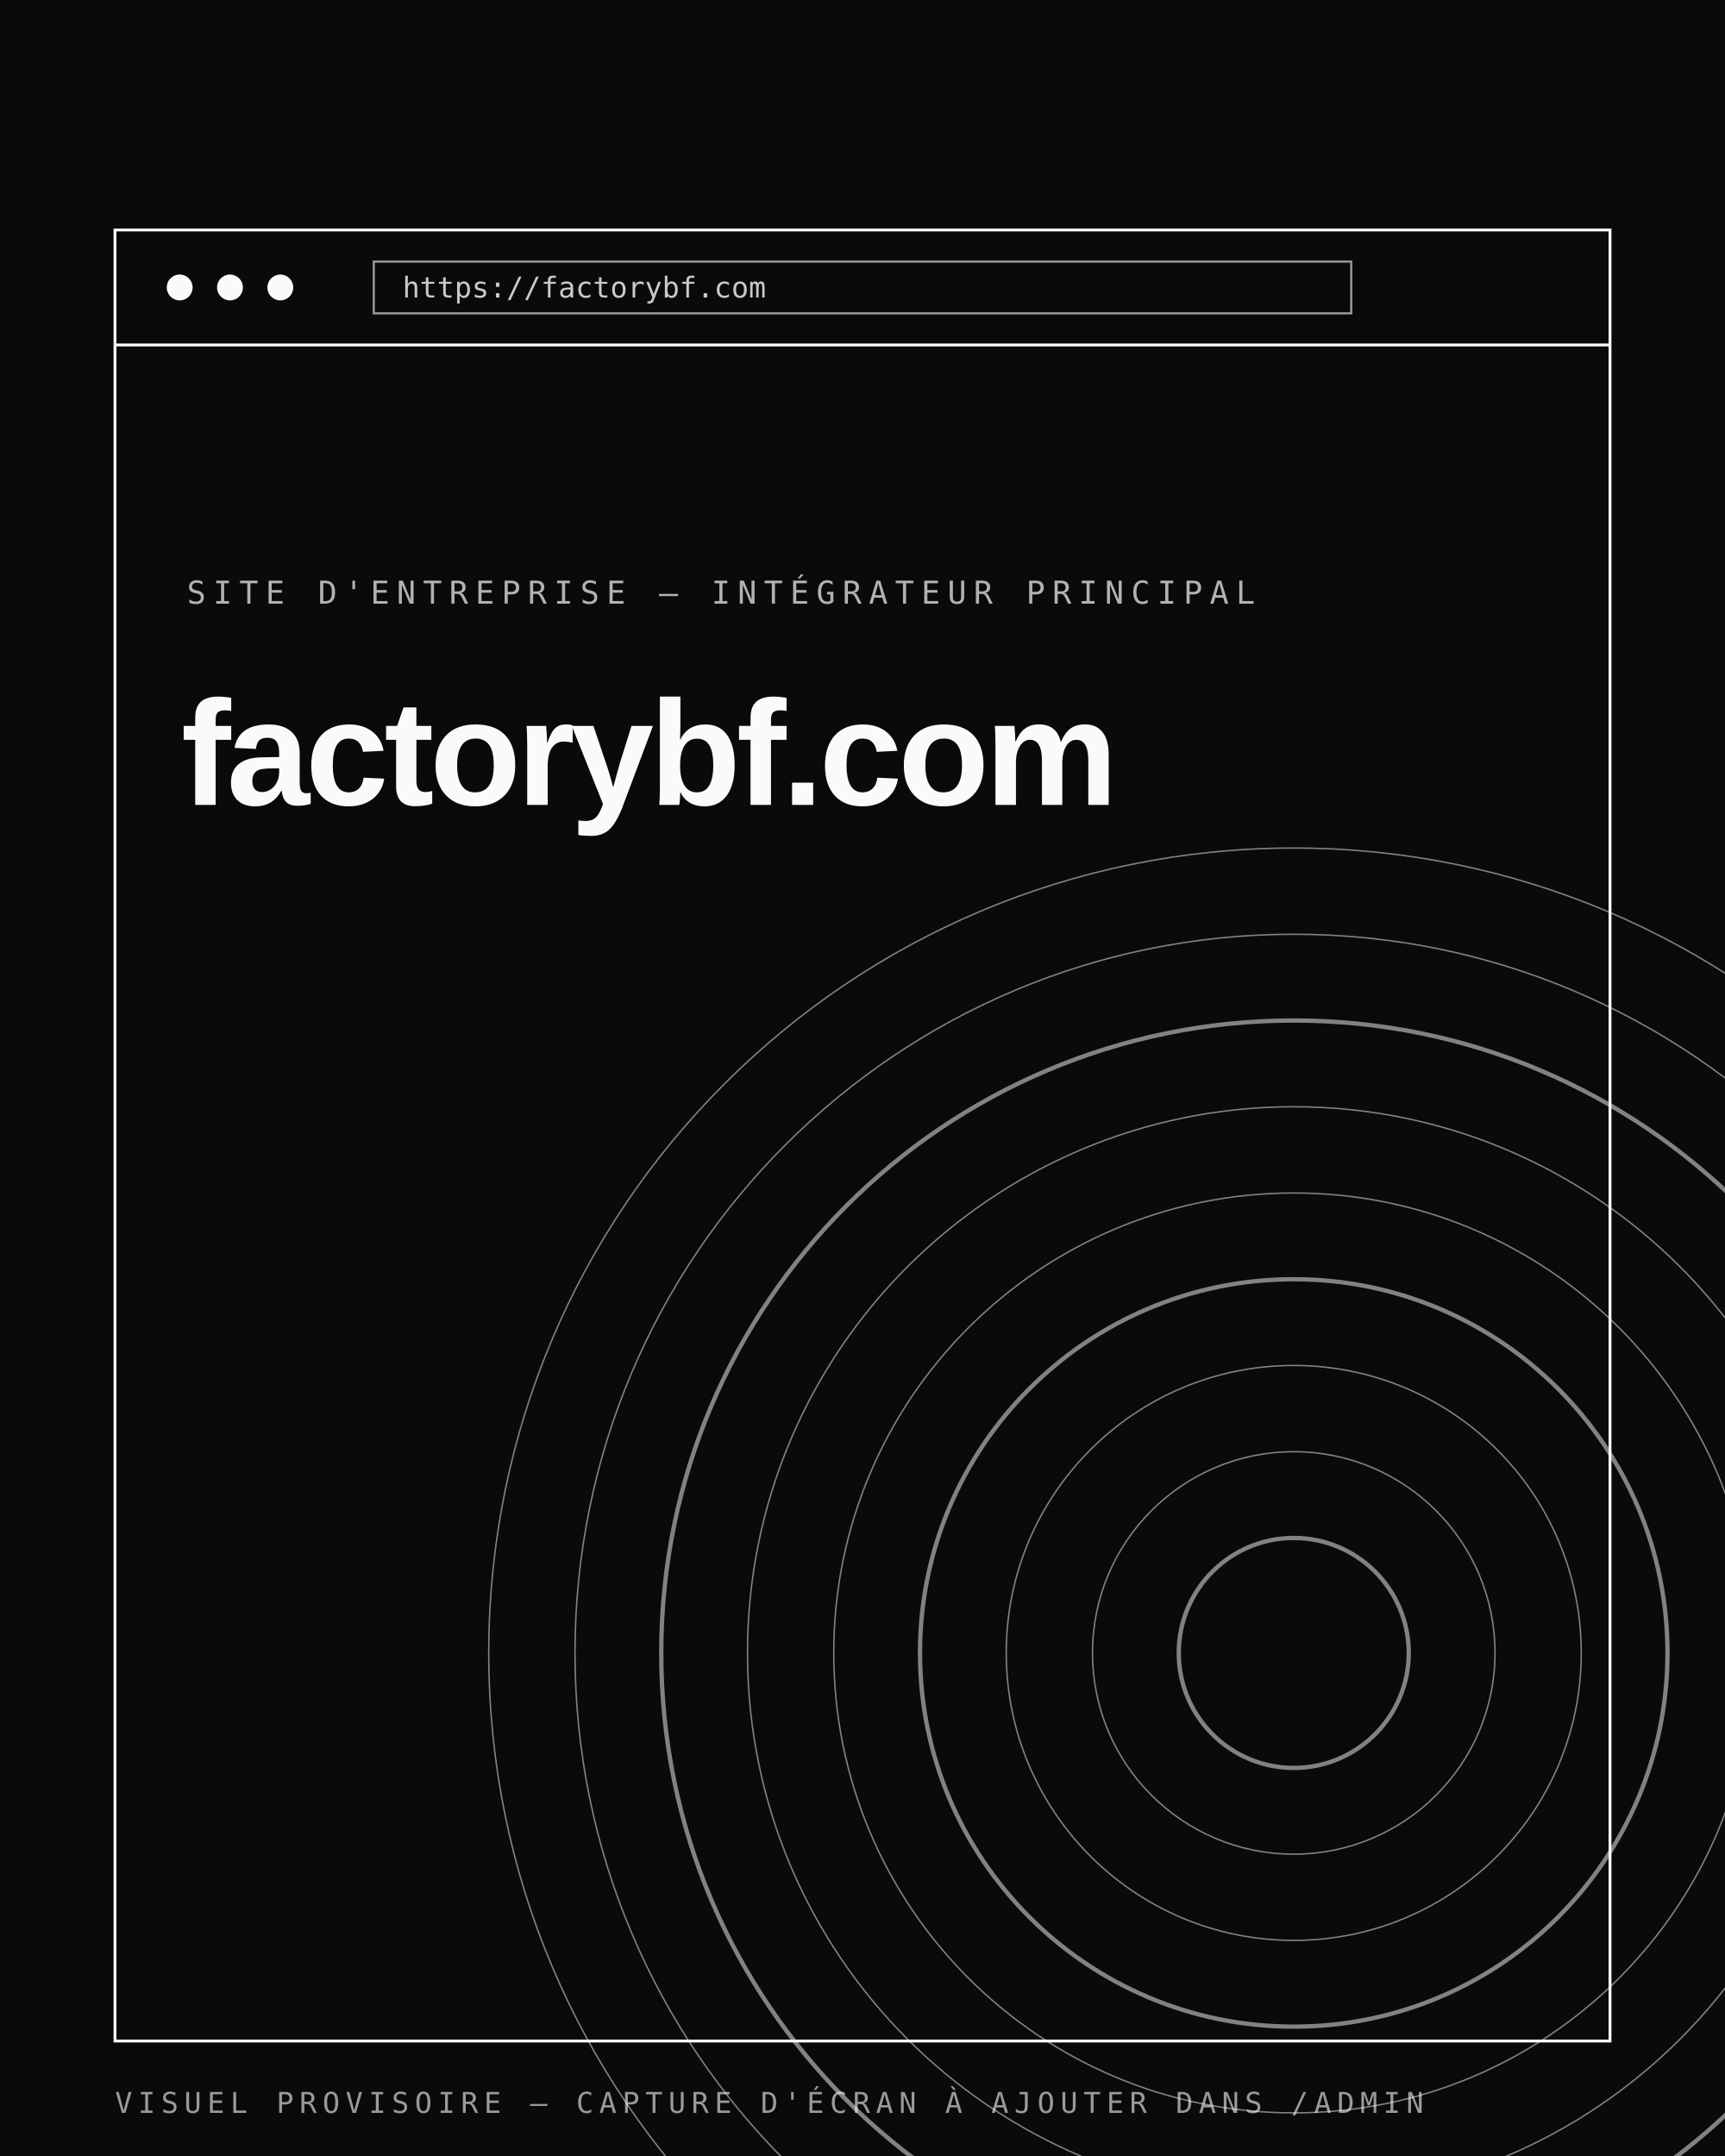
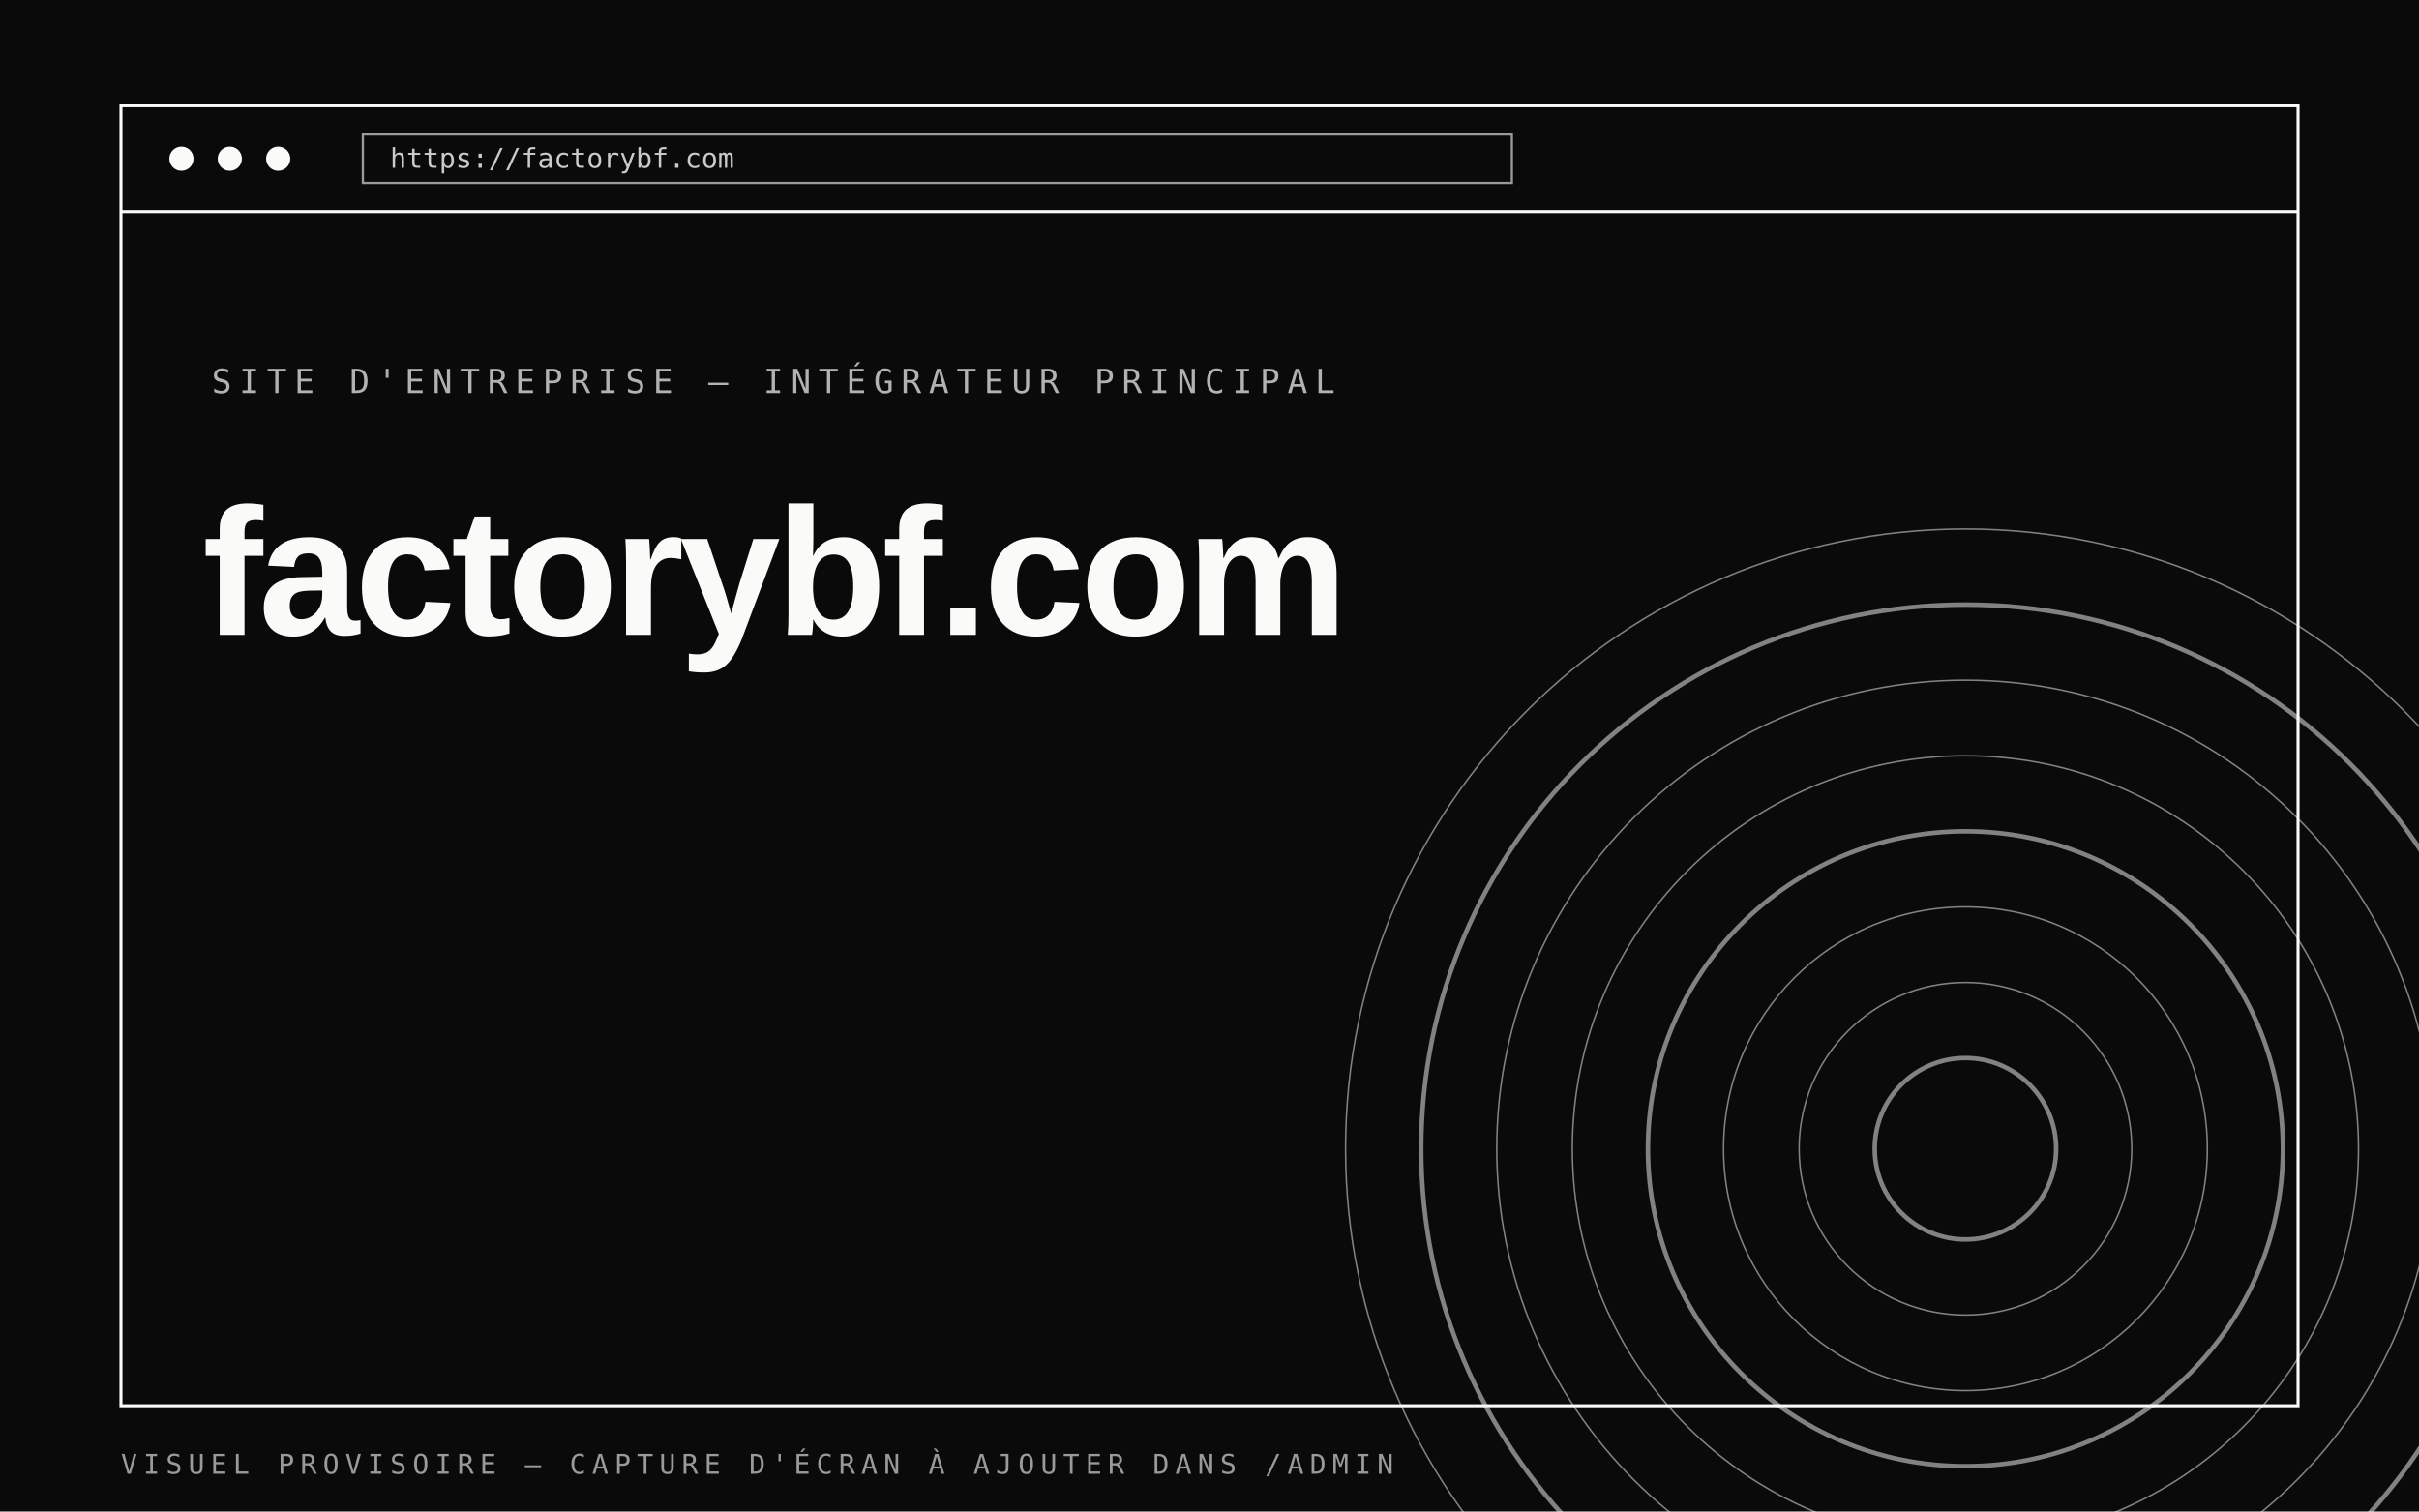
- <svg xmlns="http://www.w3.org/2000/svg" viewBox="0 0 1200 1500" width="1200" height="1500">
-   <rect width="1200" height="1500" fill="#0a0a0a" />
+ <svg xmlns="http://www.w3.org/2000/svg" viewBox="0 0 1600 1000" width="1600" height="1000">
+   <rect width="1600" height="1000" fill="#0a0a0a" />
  <g fill="none" stroke="#fafaf8" stroke-width="2">
-     <rect x="80" y="160" width="1040" height="1260" />
-     <line x1="80" y1="240" x2="1120" y2="240" />
+     <rect x="80" y="70" width="1440" height="860" />
+     <line x1="80" y1="140" x2="1520" y2="140" />
  </g>
  <g fill="#fafaf8">
-     <circle cx="125" cy="200" r="9" />
-     <circle cx="160" cy="200" r="9" />
-     <circle cx="195" cy="200" r="9" />
+     <circle cx="120" cy="105" r="8" />
+     <circle cx="152" cy="105" r="8" />
+     <circle cx="184" cy="105" r="8" />
  </g>
-   <rect x="260" y="182" width="680" height="36" fill="none" stroke="#fafaf8" stroke-width="1.5" opacity=".6" />
-   <text x="280" y="207" font-family="monospace" font-size="20" fill="#fafaf8" opacity=".8">https://factorybf.com</text>
-   <text x="130" y="420" font-family="monospace" font-size="22" letter-spacing="5" fill="#fafaf8" opacity=".7">SITE D'ENTREPRISE — INTÉGRATEUR PRINCIPAL</text>
-   <text x="126" y="560" font-family="Arial, Helvetica, sans-serif" font-weight="700" font-size="104" letter-spacing="-3" fill="#fafaf8">factorybf.com</text>
-   <circle cx="900" cy="1150" r="80" fill="none" stroke="#fafaf8" stroke-width="3" opacity=".5" />
-   <circle cx="900" cy="1150" r="140" fill="none" stroke="#fafaf8" stroke-width="1" opacity=".5" />
-   <circle cx="900" cy="1150" r="200" fill="none" stroke="#fafaf8" stroke-width="1" opacity=".5" />
-   <circle cx="900" cy="1150" r="260" fill="none" stroke="#fafaf8" stroke-width="3" opacity=".5" />
-   <circle cx="900" cy="1150" r="320" fill="none" stroke="#fafaf8" stroke-width="1" opacity=".5" />
-   <circle cx="900" cy="1150" r="380" fill="none" stroke="#fafaf8" stroke-width="1" opacity=".5" />
-   <circle cx="900" cy="1150" r="440" fill="none" stroke="#fafaf8" stroke-width="3" opacity=".5" />
-   <circle cx="900" cy="1150" r="500" fill="none" stroke="#fafaf8" stroke-width="1" opacity=".5" />
-   <circle cx="900" cy="1150" r="560" fill="none" stroke="#fafaf8" stroke-width="1" opacity=".5" />
-   <text x="80" y="1470" font-family="monospace" font-size="20" letter-spacing="4" fill="#fafaf8" opacity=".6">VISUEL PROVISOIRE — CAPTURE D'ÉCRAN À AJOUTER DANS /ADMIN</text>
+   <rect x="240" y="89" width="760" height="32" fill="none" stroke="#fafaf8" stroke-width="1.5" opacity=".6" />
+   <text x="258" y="111" font-family="monospace" font-size="18" fill="#fafaf8" opacity=".8">https://factorybf.com</text>
+   <text x="140" y="260" font-family="monospace" font-size="22" letter-spacing="5" fill="#fafaf8" opacity=".7">SITE D'ENTREPRISE — INTÉGRATEUR PRINCIPAL</text>
+   <text x="134" y="420" font-family="Arial, Helvetica, sans-serif" font-weight="700" font-size="120" letter-spacing="-3" fill="#fafaf8">factorybf.com</text>
+   <circle cx="1300" cy="760" r="60" fill="none" stroke="#fafaf8" stroke-width="3" opacity=".5" />
+   <circle cx="1300" cy="760" r="110" fill="none" stroke="#fafaf8" stroke-width="1" opacity=".5" />
+   <circle cx="1300" cy="760" r="160" fill="none" stroke="#fafaf8" stroke-width="1" opacity=".5" />
+   <circle cx="1300" cy="760" r="210" fill="none" stroke="#fafaf8" stroke-width="3" opacity=".5" />
+   <circle cx="1300" cy="760" r="260" fill="none" stroke="#fafaf8" stroke-width="1" opacity=".5" />
+   <circle cx="1300" cy="760" r="310" fill="none" stroke="#fafaf8" stroke-width="1" opacity=".5" />
+   <circle cx="1300" cy="760" r="360" fill="none" stroke="#fafaf8" stroke-width="3" opacity=".5" />
+   <circle cx="1300" cy="760" r="410" fill="none" stroke="#fafaf8" stroke-width="1" opacity=".5" />
+   <text x="80" y="975" font-family="monospace" font-size="18" letter-spacing="4" fill="#fafaf8" opacity=".6">VISUEL PROVISOIRE — CAPTURE D'ÉCRAN À AJOUTER DANS /ADMIN</text>
</svg>
